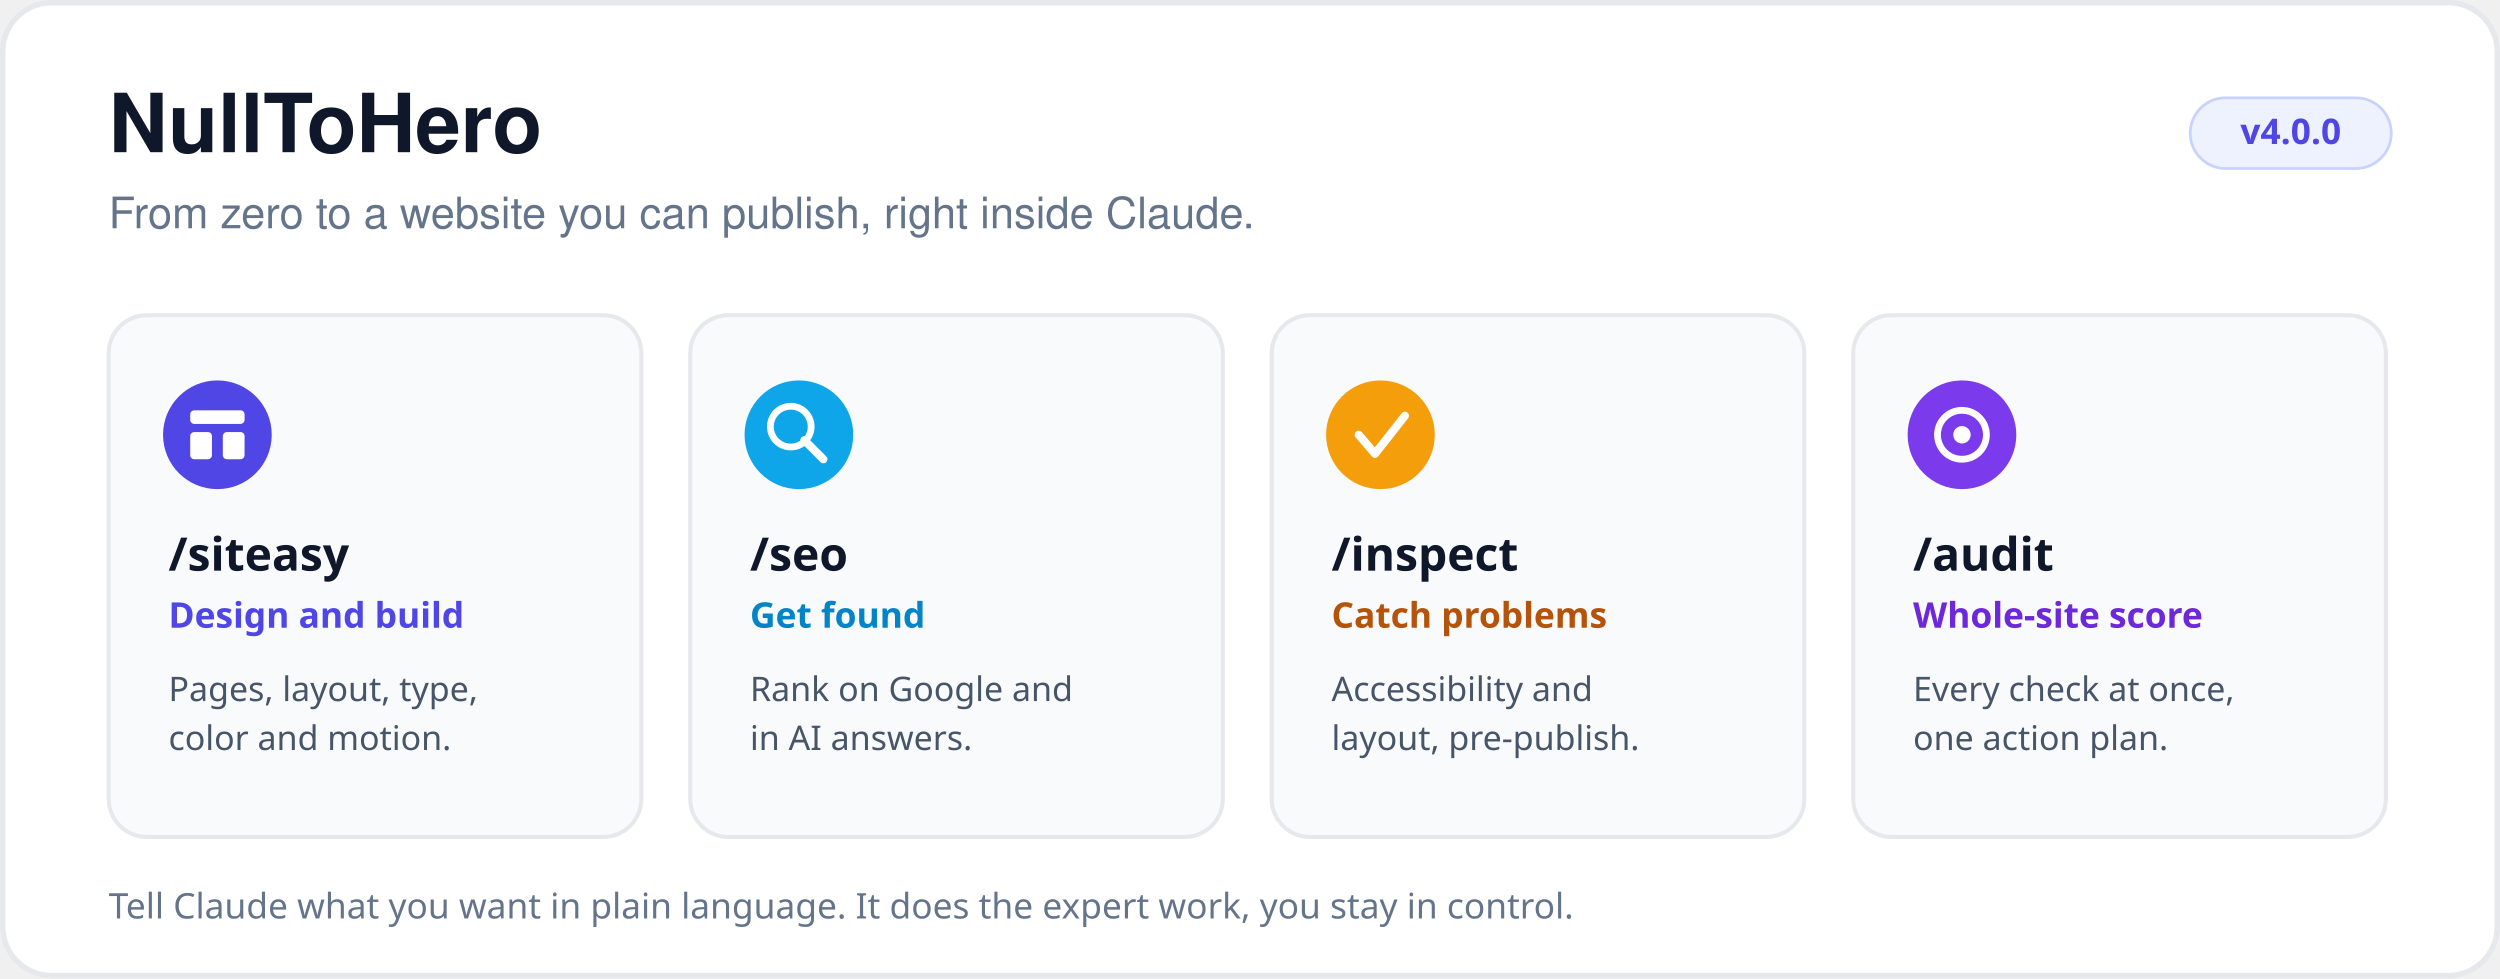
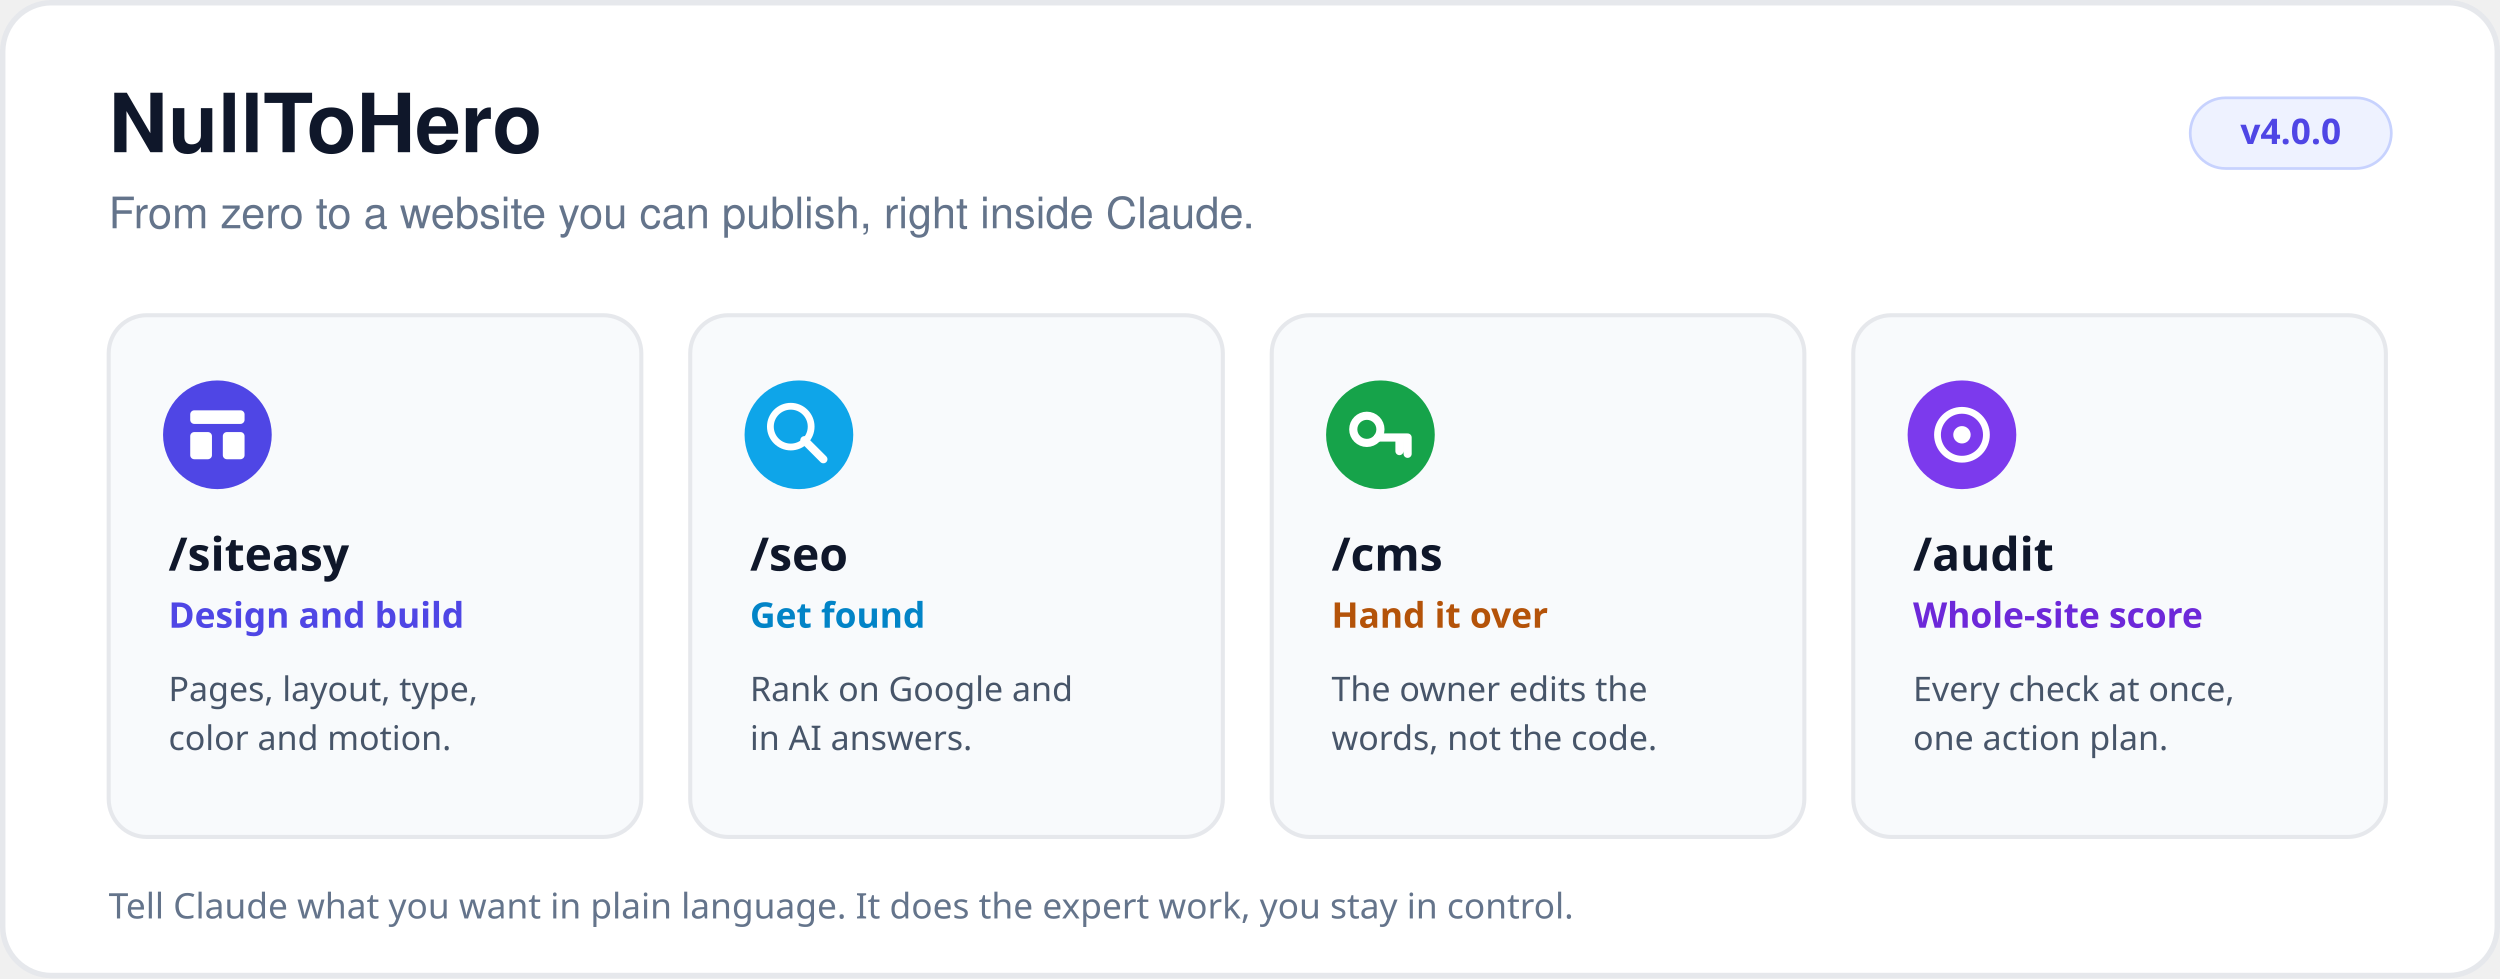
- <svg xmlns="http://www.w3.org/2000/svg" viewBox="0 0 920 360" width="920" height="360" role="img" aria-label="NullToHero overview: four skills (siteasy, seo, inspect, audit) inside Claude">
+ <svg xmlns="http://www.w3.org/2000/svg" viewBox="0 0 920 360" width="920" height="360" role="img" aria-label="NullToHero overview: four skills (siteasy, seo, cms, audit) inside Claude">
  <style>
    @media (prefers-color-scheme: dark) {
      .bg { fill: #0d1117; stroke: #30363d; }
      .card { fill: #161b22; stroke: #30363d; }
      .h { fill: #e6edf3; }
      .muted { fill: #8b949e; }
      .body { fill: #9da7b3; }
      .pill { fill: #1c2333; stroke: #3d4a6b; }
      .acc-indigo { fill: #818cf8; }
      .acc-sky { fill: #38bdf8; }
      .acc-amber { fill: #fbbf24; }
      .acc-violet { fill: #a78bfa; }
    }
  </style>
  <rect class="bg" x="1" y="1" width="918" height="358" rx="18" fill="#ffffff" stroke="#e6e8ec" stroke-width="2" />
  <text x="40" y="56" font-family="Segoe UI, system-ui, -apple-system, Helvetica, Arial, sans-serif" font-size="30" font-weight="700" class="h" fill="#0f172a">NullToHero</text>
  <text x="40" y="84" font-family="Segoe UI, system-ui, -apple-system, Helvetica, Arial, sans-serif" font-size="16" class="muted" fill="#64748b">From zero to a website you can publish, right inside Claude.</text>
  <rect class="pill" x="806" y="36" width="74" height="26" rx="13" fill="#eef2ff" stroke="#c7d2fe" stroke-width="1" />
  <text x="843" y="53" text-anchor="middle" font-family="Segoe UI, system-ui, sans-serif" font-size="13" font-weight="700" class="acc-indigo" fill="#4f46e5">v4.0.0</text>
  <g>
    <rect class="card" x="40" y="116" width="196" height="192" rx="14" fill="#f8fafc" stroke="#e6e8ec" stroke-width="1.5" />
    <circle cx="80" cy="160" r="20" fill="#4f46e5" />
    <rect x="70" y="151" width="20" height="5" rx="1.5" fill="#ffffff" />
    <rect x="70" y="159" width="8" height="10" rx="1.5" fill="#ffffff" />
    <rect x="82" y="159" width="8" height="10" rx="1.5" fill="#ffffff" />
    <text x="62" y="210" font-family="Segoe UI, system-ui, sans-serif" font-size="17" font-weight="700" class="h" fill="#0f172a">/siteasy</text>
    <text x="62" y="231" font-family="Segoe UI, system-ui, sans-serif" font-size="13" font-weight="600" class="acc-indigo" fill="#4f46e5">Design and build</text>
    <text x="62" y="258" font-family="Segoe UI, system-ui, sans-serif" font-size="12.5" class="body" fill="#475569">Pages, layout, type,</text>
    <text x="62" y="276" font-family="Segoe UI, system-ui, sans-serif" font-size="12.5" class="body" fill="#475569">color and motion.</text>
  </g>
  <g>
    <rect class="card" x="254" y="116" width="196" height="192" rx="14" fill="#f8fafc" stroke="#e6e8ec" stroke-width="1.5" />
    <circle cx="294" cy="160" r="20" fill="#0ea5e9" />
    <circle cx="291" cy="157" r="7.5" fill="none" stroke="#ffffff" stroke-width="2.5" />
    <line x1="296" y1="162" x2="303" y2="169" stroke="#ffffff" stroke-width="3" stroke-linecap="round" />
    <text x="276" y="210" font-family="Segoe UI, system-ui, sans-serif" font-size="17" font-weight="700" class="h" fill="#0f172a">/seo</text>
    <text x="276" y="231" font-family="Segoe UI, system-ui, sans-serif" font-size="13" font-weight="600" class="acc-sky" fill="#0284c7">Get found</text>
    <text x="276" y="258" font-family="Segoe UI, system-ui, sans-serif" font-size="12.5" class="body" fill="#475569">Rank on Google and</text>
    <text x="276" y="276" font-family="Segoe UI, system-ui, sans-serif" font-size="12.5" class="body" fill="#475569">in AI answers.</text>
  </g>
  <g>
    <rect class="card" x="468" y="116" width="196" height="192" rx="14" fill="#f8fafc" stroke="#e6e8ec" stroke-width="1.5" />
-     <circle cx="508" cy="160" r="20" fill="#f59e0b" />
-     <polyline points="500,160 506,167 517,153" fill="none" stroke="#ffffff" stroke-width="3" stroke-linecap="round" stroke-linejoin="round" />
-     <text x="490" y="210" font-family="Segoe UI, system-ui, sans-serif" font-size="17" font-weight="700" class="h" fill="#0f172a">/inspect</text>
-     <text x="490" y="231" font-family="Segoe UI, system-ui, sans-serif" font-size="13" font-weight="600" class="acc-amber" fill="#b45309">Catch problems</text>
-     <text x="490" y="258" font-family="Segoe UI, system-ui, sans-serif" font-size="12.5" class="body" fill="#475569">Accessibility and</text>
-     <text x="490" y="276" font-family="Segoe UI, system-ui, sans-serif" font-size="12.5" class="body" fill="#475569">layout, pre-publish.</text>
+     <circle cx="508" cy="160" r="20" fill="#16a34a" />
+     <circle cx="503" cy="158" r="5" fill="none" stroke="#ffffff" stroke-width="3" />
+     <path d="M507 161 L518 161 M515 161 L515 166 M518 161 L518 167" fill="none" stroke="#ffffff" stroke-width="3" stroke-linecap="round" />
+     <text x="490" y="210" font-family="Segoe UI, system-ui, sans-serif" font-size="17" font-weight="700" class="h" fill="#0f172a">/cms</text>
+     <text x="490" y="231" font-family="Segoe UI, system-ui, sans-serif" font-size="13" font-weight="600" class="acc-amber" fill="#b45309">Hand it over</text>
+     <text x="490" y="258" font-family="Segoe UI, system-ui, sans-serif" font-size="12.5" class="body" fill="#475569">The owner edits the</text>
+     <text x="490" y="276" font-family="Segoe UI, system-ui, sans-serif" font-size="12.5" class="body" fill="#475569">words, not the code.</text>
  </g>
  <g>
    <rect class="card" x="682" y="116" width="196" height="192" rx="14" fill="#f8fafc" stroke="#e6e8ec" stroke-width="1.5" />
    <circle cx="722" cy="160" r="20" fill="#7c3aed" />
    <circle cx="722" cy="160" r="9" fill="none" stroke="#ffffff" stroke-width="2.5" />
    <circle cx="722" cy="160" r="3.2" fill="#ffffff" />
    <text x="704" y="210" font-family="Segoe UI, system-ui, sans-serif" font-size="17" font-weight="700" class="h" fill="#0f172a">/audit</text>
    <text x="704" y="231" font-family="Segoe UI, system-ui, sans-serif" font-size="13" font-weight="600" class="acc-violet" fill="#6d28d9">Whole-site score</text>
    <text x="704" y="258" font-family="Segoe UI, system-ui, sans-serif" font-size="12.5" class="body" fill="#475569">Every check at once,</text>
    <text x="704" y="276" font-family="Segoe UI, system-ui, sans-serif" font-size="12.5" class="body" fill="#475569">one action plan.</text>
  </g>
  <text x="40" y="338" font-family="Segoe UI, system-ui, sans-serif" font-size="13" class="muted" fill="#64748b">Tell Claude what you want in plain language. It does the expert work, you stay in control.</text>
</svg>
